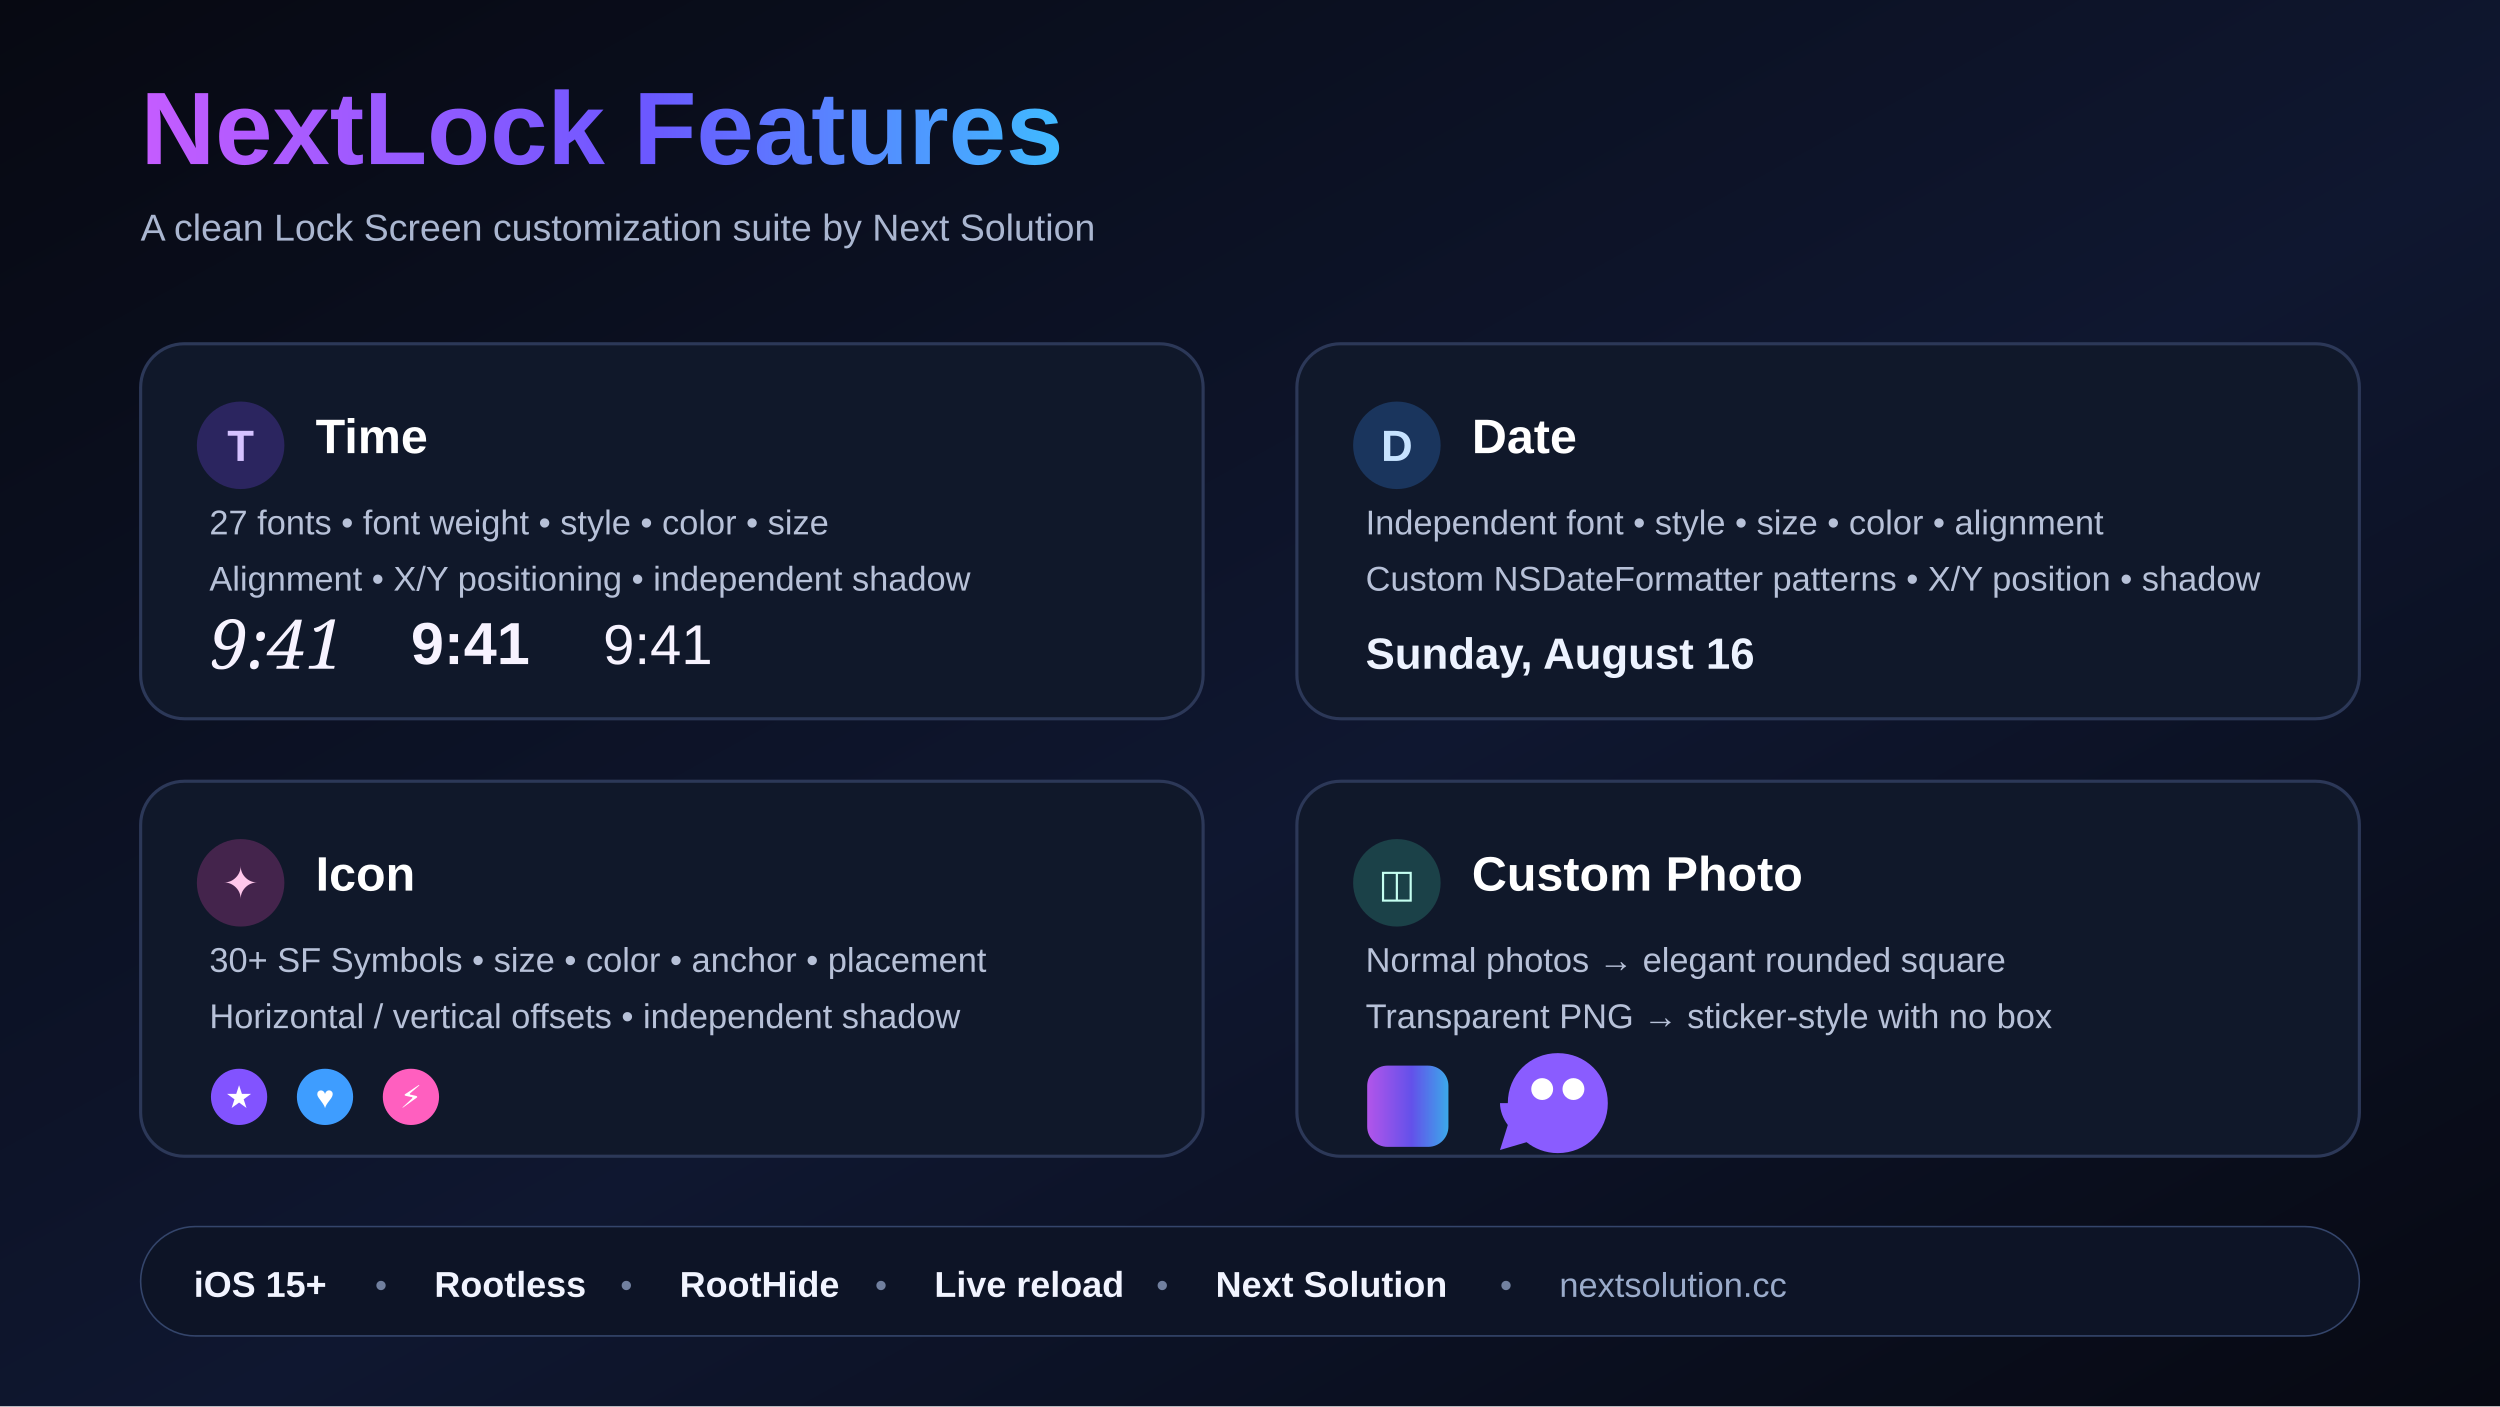
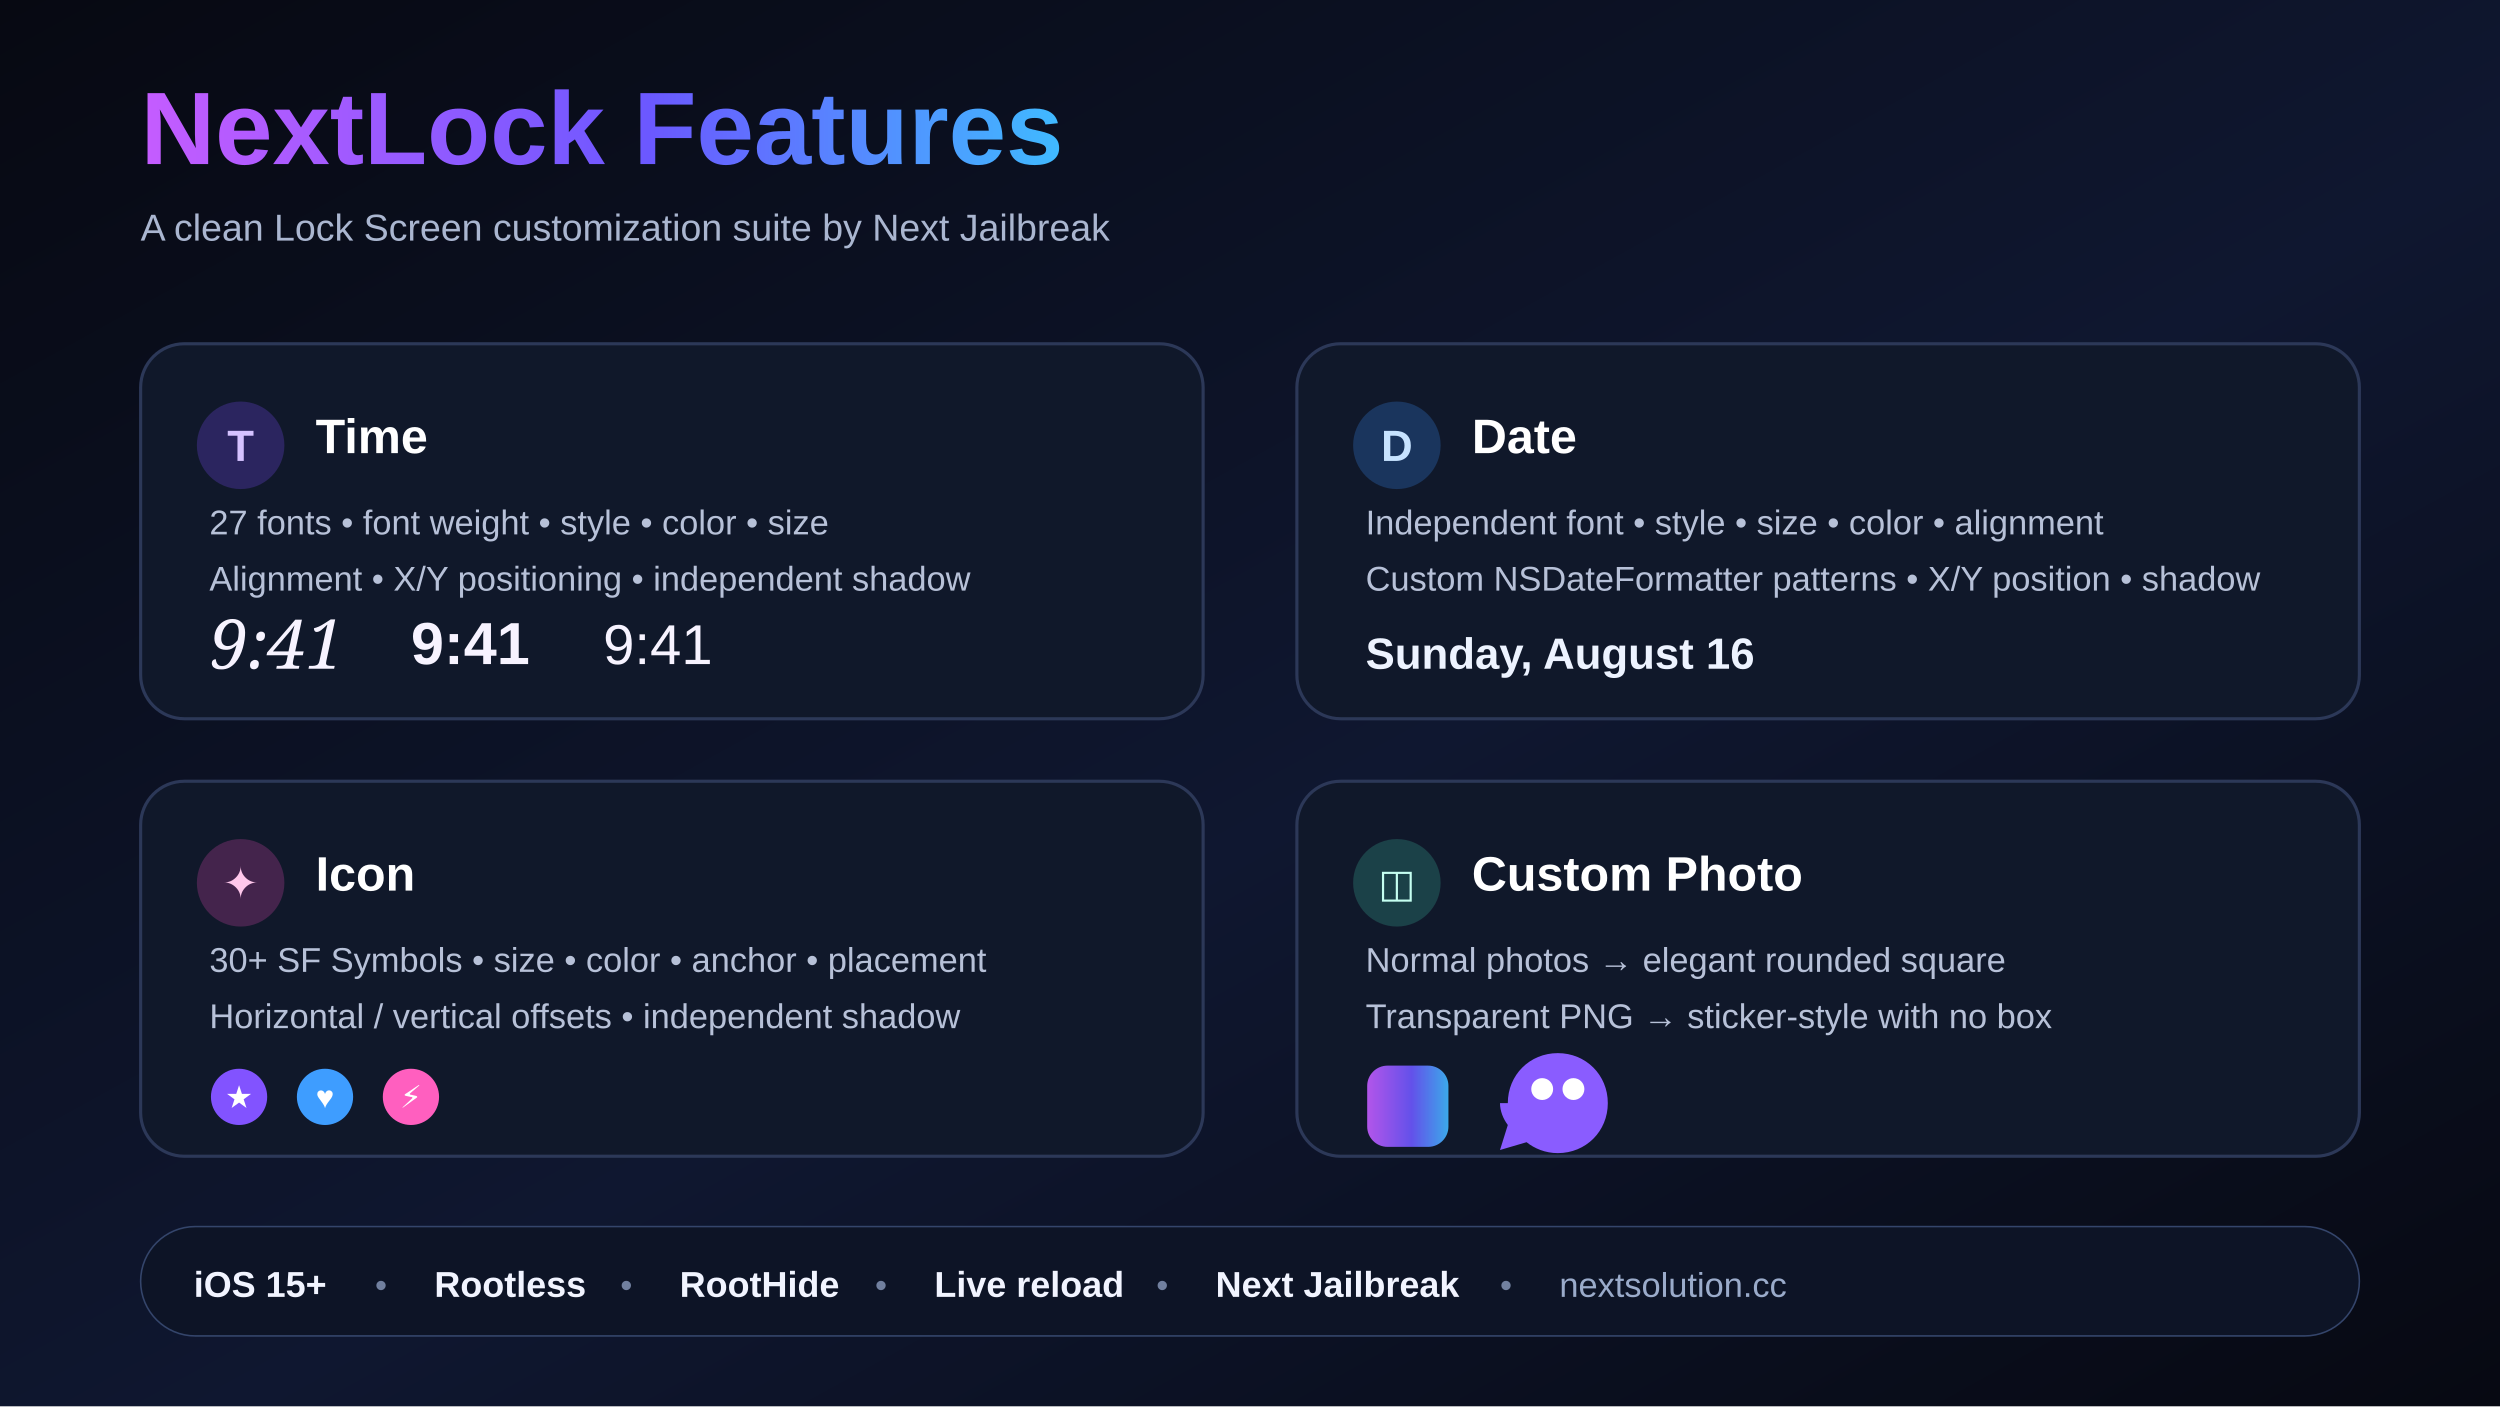
<svg xmlns="http://www.w3.org/2000/svg" width="1600" height="900" viewBox="0 0 1600 900">
  <defs>
    <linearGradient id="bg" x1="0" y1="0" x2="1" y2="1">
      <stop stop-color="#070912" />
      <stop offset=".55" stop-color="#0f1730" />
      <stop offset="1" stop-color="#070912" />
    </linearGradient>
    <linearGradient id="accent" x1="0" y1="0" x2="1" y2="0">
      <stop stop-color="#c45cff" />
      <stop offset=".55" stop-color="#6b58ff" />
      <stop offset="1" stop-color="#40b9ff" />
    </linearGradient>
  </defs>
  <rect width="1600" height="900" fill="url(#bg)" />
  <text x="90" y="105" fill="url(#accent)" font-family="Arial" font-size="66" font-weight="900">NextLock Features</text>
-   <text x="90" y="154" fill="#aab6d0" font-family="Arial" font-size="24">A clean Lock Screen customization suite by Next Solution</text>
+   <text x="90" y="154" fill="#aab6d0" font-family="Arial" font-size="24">A clean Lock Screen customization suite by Next Jailbreak</text>
  <g transform="translate(90 220)">
    <g>
      <rect width="680" height="240" rx="28" fill="#10182a" stroke="#2c3858" stroke-width="2" />
      <circle cx="64" cy="65" r="28" fill="#7d4cff" opacity=".25" />
      <text x="64" y="75" text-anchor="middle" fill="#d5c2ff" font-family="Arial" font-size="28" font-weight="700">T</text>
      <text x="112" y="70" fill="#ffffff" font-family="Arial" font-size="31" font-weight="800">Time</text>
      <text x="44" y="122" fill="#b7c1d8" font-family="Arial" font-size="22">27 fonts • font weight • style • color • size</text>
      <text x="44" y="158" fill="#b7c1d8" font-family="Arial" font-size="22">Alignment • X/Y positioning • independent shadow</text>
      <text x="44" y="208" fill="#f7f3ff" font-family="Georgia, serif" font-size="44" font-style="italic">9:41</text>
      <text x="173" y="205" fill="#f7f3ff" font-family="Arial Rounded MT Bold, Arial" font-size="38" font-weight="700">9:41</text>
      <text x="296" y="205" fill="#f7f3ff" font-family="Arial" font-size="36" font-weight="300">9:41</text>
    </g>
    <g transform="translate(740 0)">
      <rect width="680" height="240" rx="28" fill="#10182a" stroke="#2c3858" stroke-width="2" />
      <circle cx="64" cy="65" r="28" fill="#3b93ff" opacity=".24" />
      <text x="64" y="75" text-anchor="middle" fill="#c7e3ff" font-family="Arial" font-size="28" font-weight="700">D</text>
      <text x="112" y="70" fill="#ffffff" font-family="Arial" font-size="31" font-weight="800">Date</text>
      <text x="44" y="122" fill="#b7c1d8" font-family="Arial" font-size="22">Independent font • style • size • color • alignment</text>
      <text x="44" y="158" fill="#b7c1d8" font-family="Arial" font-size="22">Custom NSDateFormatter patterns • X/Y position • shadow</text>
      <text x="44" y="208" fill="#edf3ff" font-family="Arial" font-size="28" font-weight="600">Sunday, August 16</text>
    </g>
    <g transform="translate(0 280)">
      <rect width="680" height="240" rx="28" fill="#10182a" stroke="#2c3858" stroke-width="2" />
      <circle cx="64" cy="65" r="28" fill="#ff4fc3" opacity=".22" />
      <text x="64" y="75" text-anchor="middle" fill="#ffc7eb" font-family="Arial" font-size="28" font-weight="700">✦</text>
      <text x="112" y="70" fill="#ffffff" font-family="Arial" font-size="31" font-weight="800">Icon</text>
      <text x="44" y="122" fill="#b7c1d8" font-family="Arial" font-size="22">30+ SF Symbols • size • color • anchor • placement</text>
      <text x="44" y="158" fill="#b7c1d8" font-family="Arial" font-size="22">Horizontal / vertical offsets • independent shadow</text>
      <g transform="translate(45 184)">
        <circle cx="18" cy="18" r="18" fill="#8253ff" />
        <text x="18" y="25" text-anchor="middle" fill="#fff" font-family="Arial" font-size="20">★</text>
      </g>
      <g transform="translate(100 184)">
        <circle cx="18" cy="18" r="18" fill="#3e9dff" />
        <text x="18" y="25" text-anchor="middle" fill="#fff" font-family="Arial" font-size="20">♥</text>
      </g>
      <g transform="translate(155 184)">
        <circle cx="18" cy="18" r="18" fill="#ff5fbf" />
        <text x="18" y="25" text-anchor="middle" fill="#fff" font-family="Arial" font-size="20">⚡</text>
      </g>
    </g>
    <g transform="translate(740 280)">
      <rect width="680" height="240" rx="28" fill="#10182a" stroke="#2c3858" stroke-width="2" />
      <circle cx="64" cy="65" r="28" fill="#45d0b0" opacity=".22" />
      <text x="64" y="74" text-anchor="middle" fill="#c5fff1" font-family="Arial" font-size="25" font-weight="700">◫</text>
      <text x="112" y="70" fill="#ffffff" font-family="Arial" font-size="31" font-weight="800">Custom Photo</text>
      <text x="44" y="122" fill="#b7c1d8" font-family="Arial" font-size="22">Normal photos → elegant rounded square</text>
      <text x="44" y="158" fill="#b7c1d8" font-family="Arial" font-size="22">Transparent PNG → sticker-style with no box</text>
      <rect x="45" y="182" width="52" height="52" rx="13" fill="url(#accent)" opacity=".9" />
      <path d="M135 206c0-18 14-32 32-32s32 14 32 32-14 32-32 32c-8 0-15-3-20-7l-17 5 5-16c-3-4-5-9-5-14z" fill="#8a5cff" />
      <circle cx="157" cy="197" r="7" fill="#fff" />
      <circle cx="177" cy="197" r="7" fill="#fff" />
    </g>
  </g>
  <g transform="translate(90 785)">
    <rect width="1420" height="70" rx="35" fill="#0d1426" stroke="#34456b" />
    <text x="34" y="45" fill="#f1f4ff" font-family="Arial" font-size="23" font-weight="700">iOS 15+</text>
    <text x="150" y="45" fill="#71809f" font-family="Arial" font-size="22">•</text>
    <text x="188" y="45" fill="#f1f4ff" font-family="Arial" font-size="23" font-weight="700">Rootless</text>
    <text x="307" y="45" fill="#71809f" font-family="Arial" font-size="22">•</text>
    <text x="345" y="45" fill="#f1f4ff" font-family="Arial" font-size="23" font-weight="700">RootHide</text>
    <text x="470" y="45" fill="#71809f" font-family="Arial" font-size="22">•</text>
    <text x="508" y="45" fill="#f1f4ff" font-family="Arial" font-size="23" font-weight="700">Live reload</text>
    <text x="650" y="45" fill="#71809f" font-family="Arial" font-size="22">•</text>
-     <text x="688" y="45" fill="#f1f4ff" font-family="Arial" font-size="23" font-weight="700">Next Solution</text>
+     <text x="688" y="45" fill="#f1f4ff" font-family="Arial" font-size="23" font-weight="700">Next Jailbreak</text>
    <text x="870" y="45" fill="#71809f" font-family="Arial" font-size="22">•</text>
    <text x="908" y="45" fill="#9aabca" font-family="Arial" font-size="22">nextsolution.cc</text>
  </g>
</svg>
